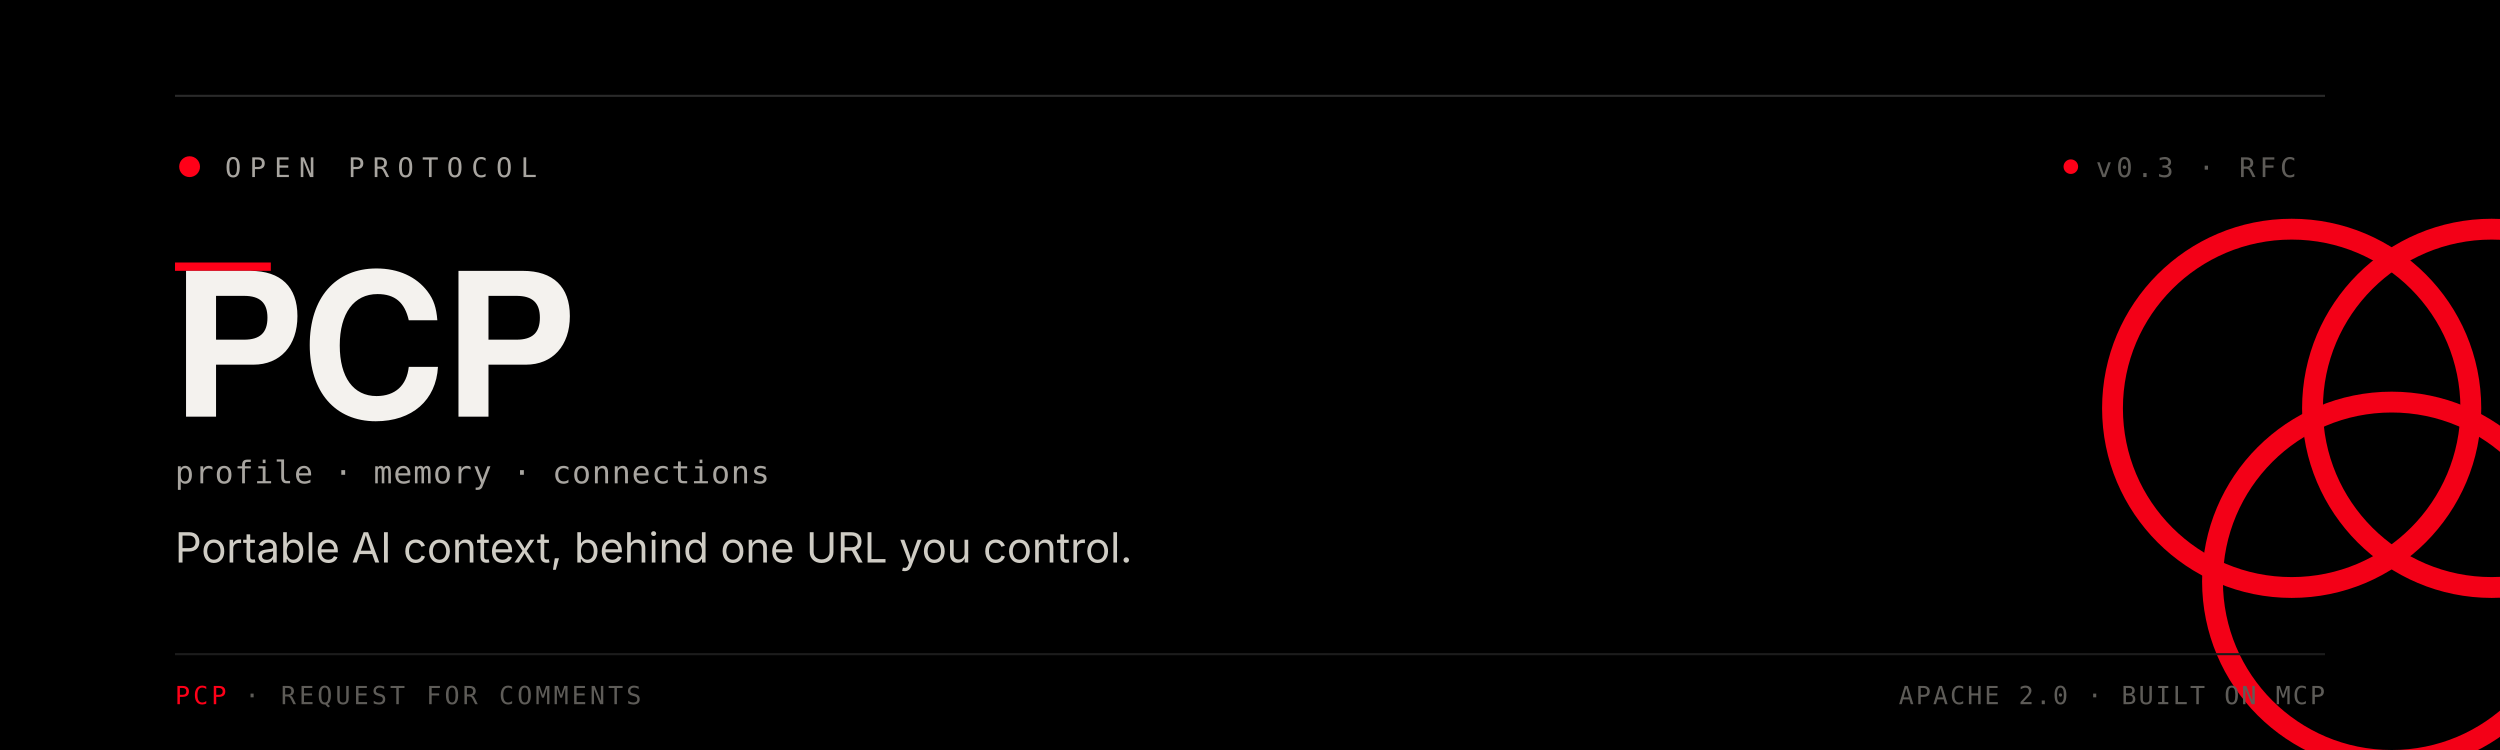
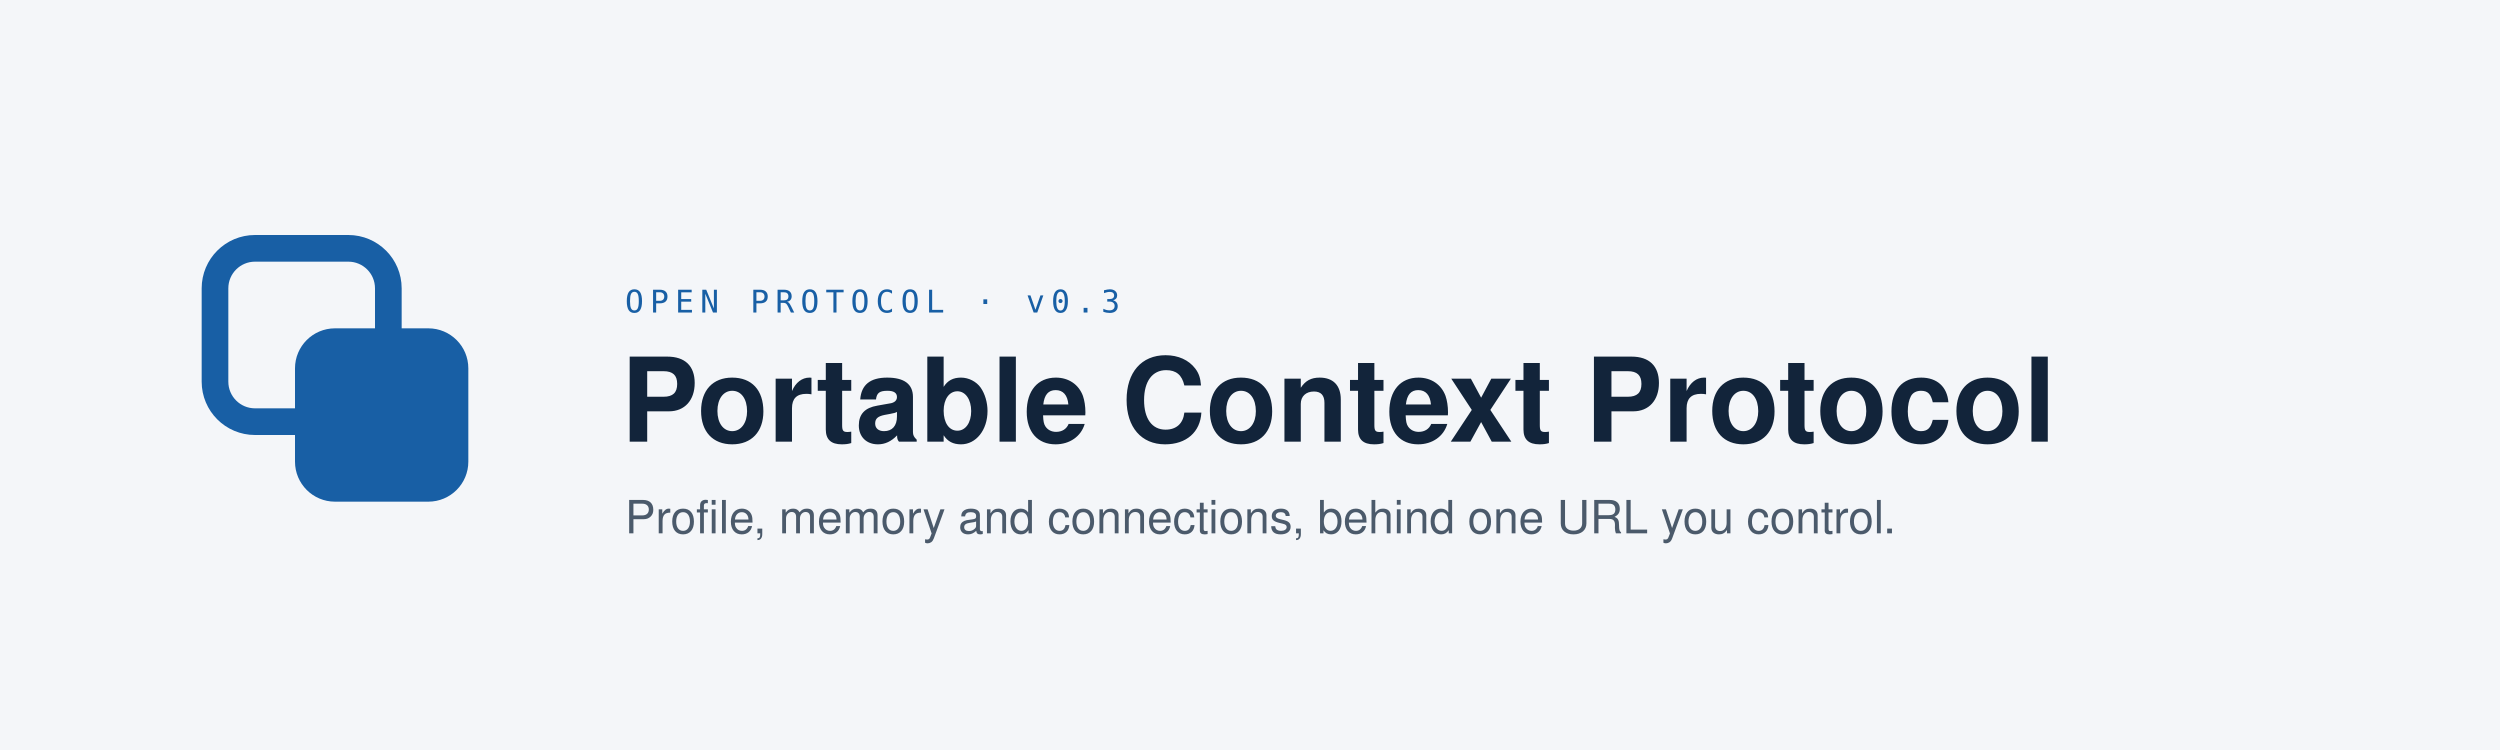
- <svg xmlns="http://www.w3.org/2000/svg" viewBox="0 0 1200 360" width="1200" height="360" role="img" aria-label="PCP: portable AI context, behind one URL you control.">
-   <rect width="1200" height="360" fill="#000000" />
-   <g fill="none" stroke="#ff0018" stroke-width="10" opacity="0.95">
-     <circle cx="1100" cy="196" r="86" />
-     <circle cx="1196" cy="196" r="86" />
-     <circle cx="1148" cy="279" r="86" />
+ <svg xmlns="http://www.w3.org/2000/svg" viewBox="0 0 1200 360" width="1200" height="360" role="img" aria-label="Portable Context Protocol: profile, memory and connections, behind one URL you control.">
+   <rect width="1200" height="360" fill="#F4F6F9" />
+   <g transform="translate(84,100) scale(1.6)">
+     <rect x="12" y="12" width="52" height="52" rx="12" fill="none" stroke="#185FA5" stroke-width="8" />
+     <rect x="36" y="36" width="52" height="52" rx="12" fill="#185FA5" />
  </g>
-   <line x1="84" y1="46" x2="1116" y2="46" stroke="#2a2a2a" stroke-width="1" />
-   <line x1="84" y1="314" x2="1116" y2="314" stroke="#1c1c1c" stroke-width="1" />
-   <circle cx="91" cy="80" r="5" fill="#ff0018" />
-   <text x="108" y="85" fill="#a8a5a0" font-family="'JetBrains Mono',ui-monospace,'SFMono-Regular',Menlo,monospace" font-size="13" letter-spacing="4">OPEN PROTOCOL</text>
-   <circle cx="994" cy="80" r="3.5" fill="#ff0018" />
-   <text x="1006" y="85" fill="#5e5c58" font-family="'JetBrains Mono',ui-monospace,'SFMono-Regular',Menlo,monospace" font-size="13" letter-spacing="2">v0.3 · RFC</text>
-   <rect x="84" y="126" width="46" height="4" fill="#ff0018" />
-   <text x="82" y="200" fill="#f4f2ee" font-family="'Archivo Black','Arial Black','Helvetica Neue',Helvetica,Arial,sans-serif" font-size="96" font-weight="900" letter-spacing="-1">PCP</text>
-   <text x="84" y="232" fill="#a8a5a0" font-family="'JetBrains Mono',ui-monospace,'SFMono-Regular',Menlo,monospace" font-size="15" letter-spacing="0.5">profile · memory · connections</text>
-   <text x="84" y="270" fill="#cfccc4" font-family="'Inter',ui-sans-serif,system-ui,-apple-system,'Segoe UI',sans-serif" font-size="20" font-weight="400">Portable AI context, behind one URL you control.</text>
-   <text x="84" y="338" fill="#5e5c58" font-family="'JetBrains Mono',ui-monospace,'SFMono-Regular',Menlo,monospace" font-size="12" letter-spacing="1.5">
-     <tspan fill="#ff0018">PCP</tspan>  ·  REQUEST FOR COMMENTS</text>
-   <text x="1116" y="338" fill="#5e5c58" font-family="'JetBrains Mono',ui-monospace,'SFMono-Regular',Menlo,monospace" font-size="12" letter-spacing="1" text-anchor="end">APACHE 2.0 · BUILT ON MCP</text>
+   <text x="300" y="150" fill="#185FA5" font-family="ui-monospace,'SFMono-Regular',Menlo,monospace" font-size="15" letter-spacing="3">OPEN PROTOCOL · v0.3</text>
+   <text x="298" y="212" fill="#12243A" font-family="ui-sans-serif,system-ui,-apple-system,'Segoe UI',Helvetica,Arial,sans-serif" font-size="56" font-weight="700">Portable Context Protocol</text>
+   <text x="300" y="256" fill="#4B5A6B" font-family="ui-sans-serif,system-ui,-apple-system,'Segoe UI',Helvetica,Arial,sans-serif" font-size="22">Profile, memory and connections, behind one URL you control.</text>
</svg>
